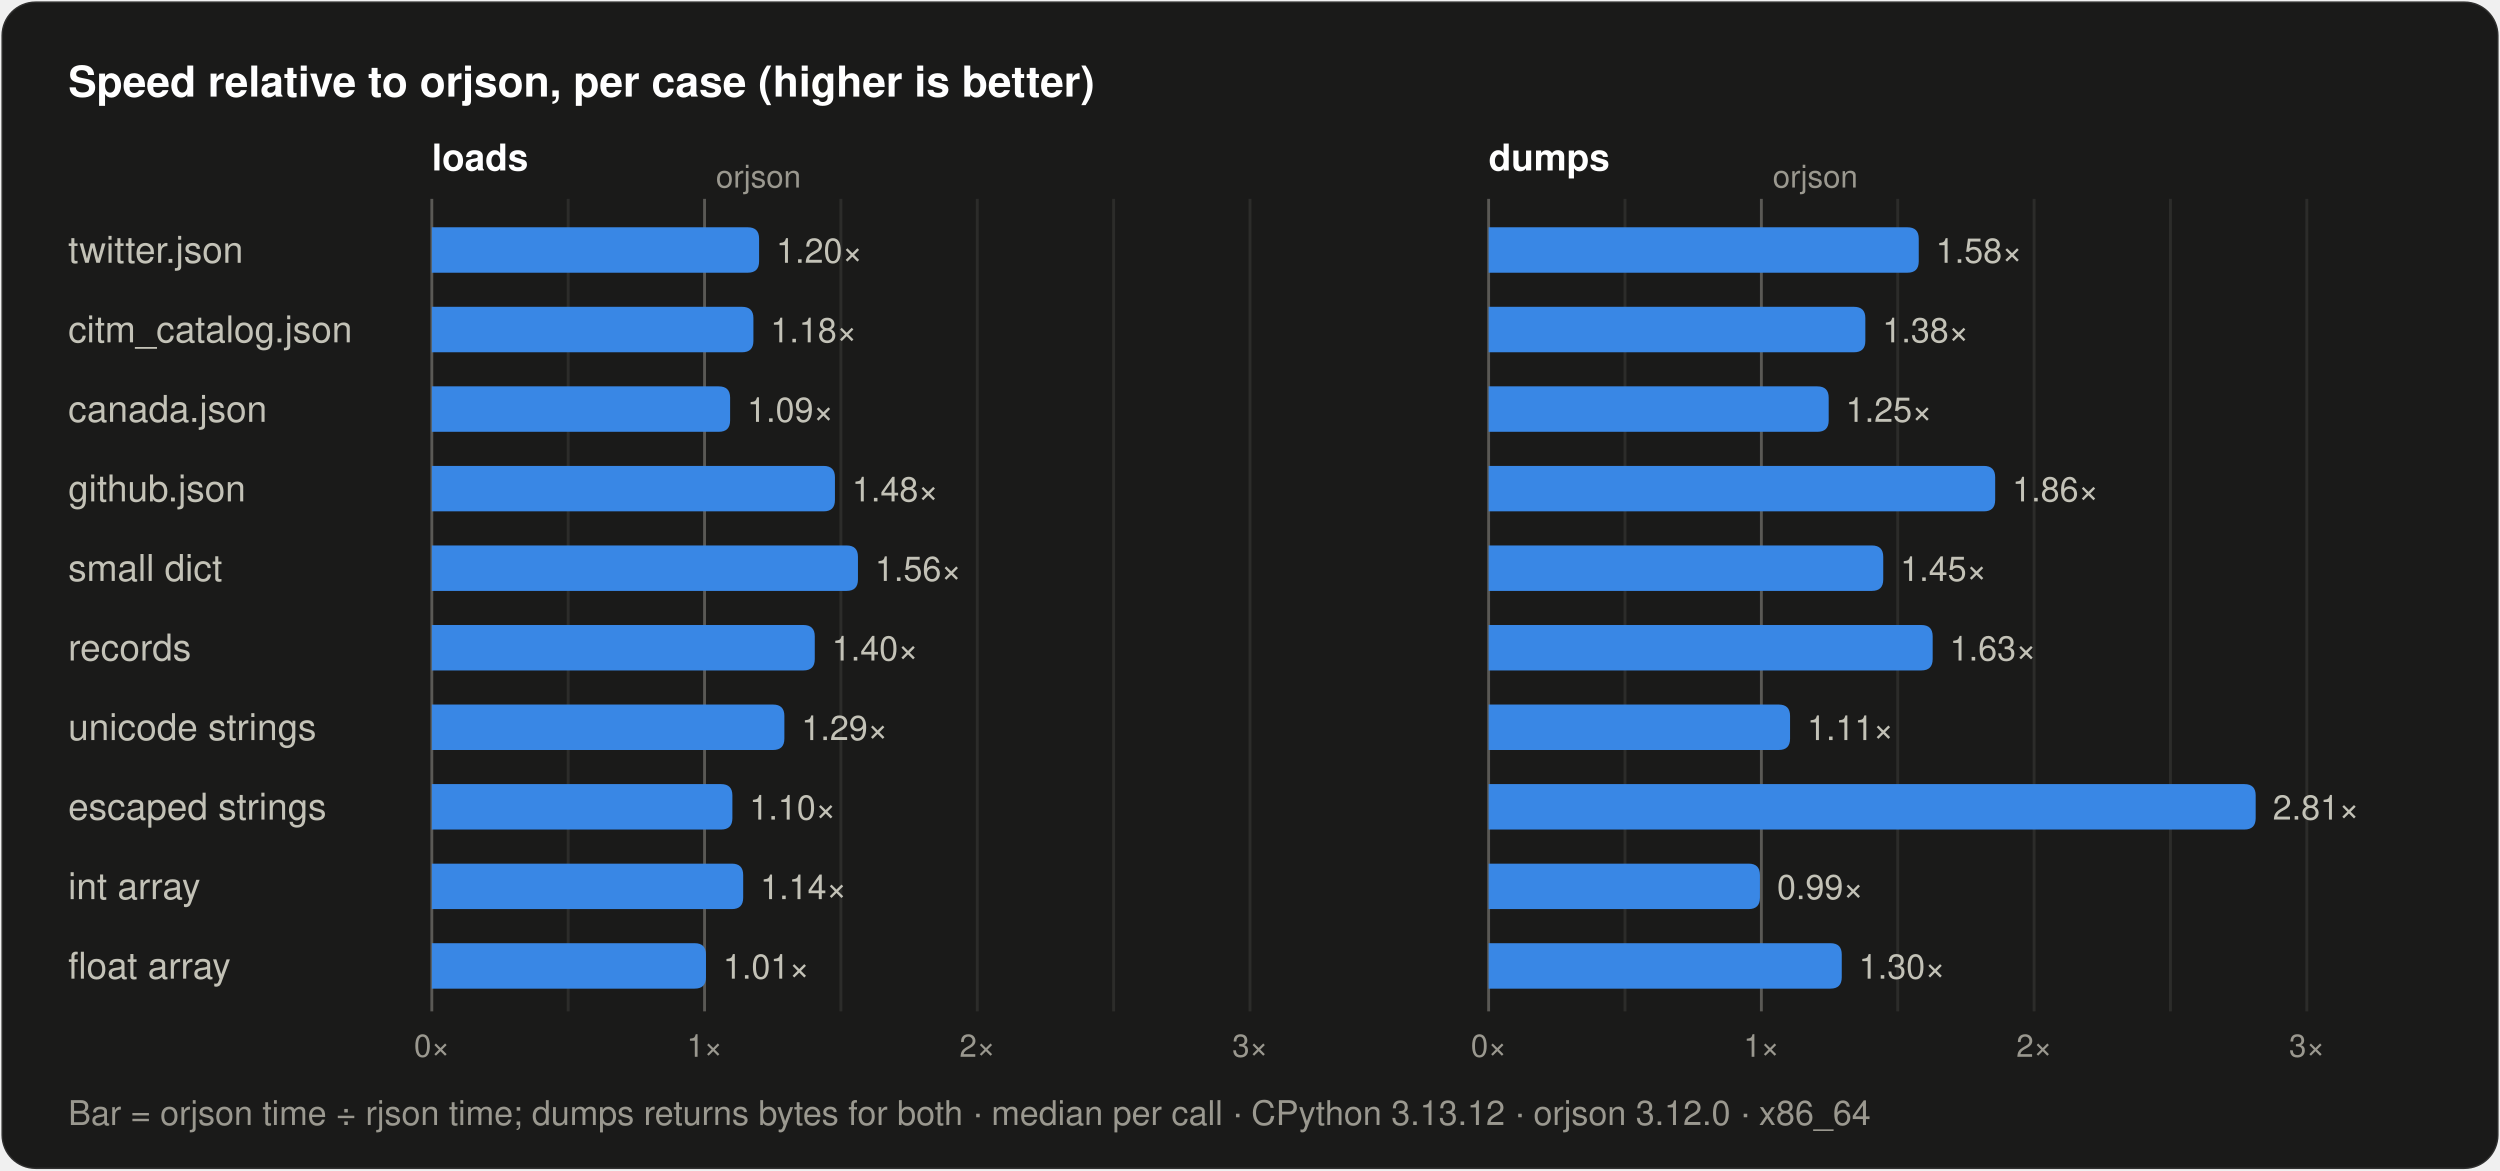
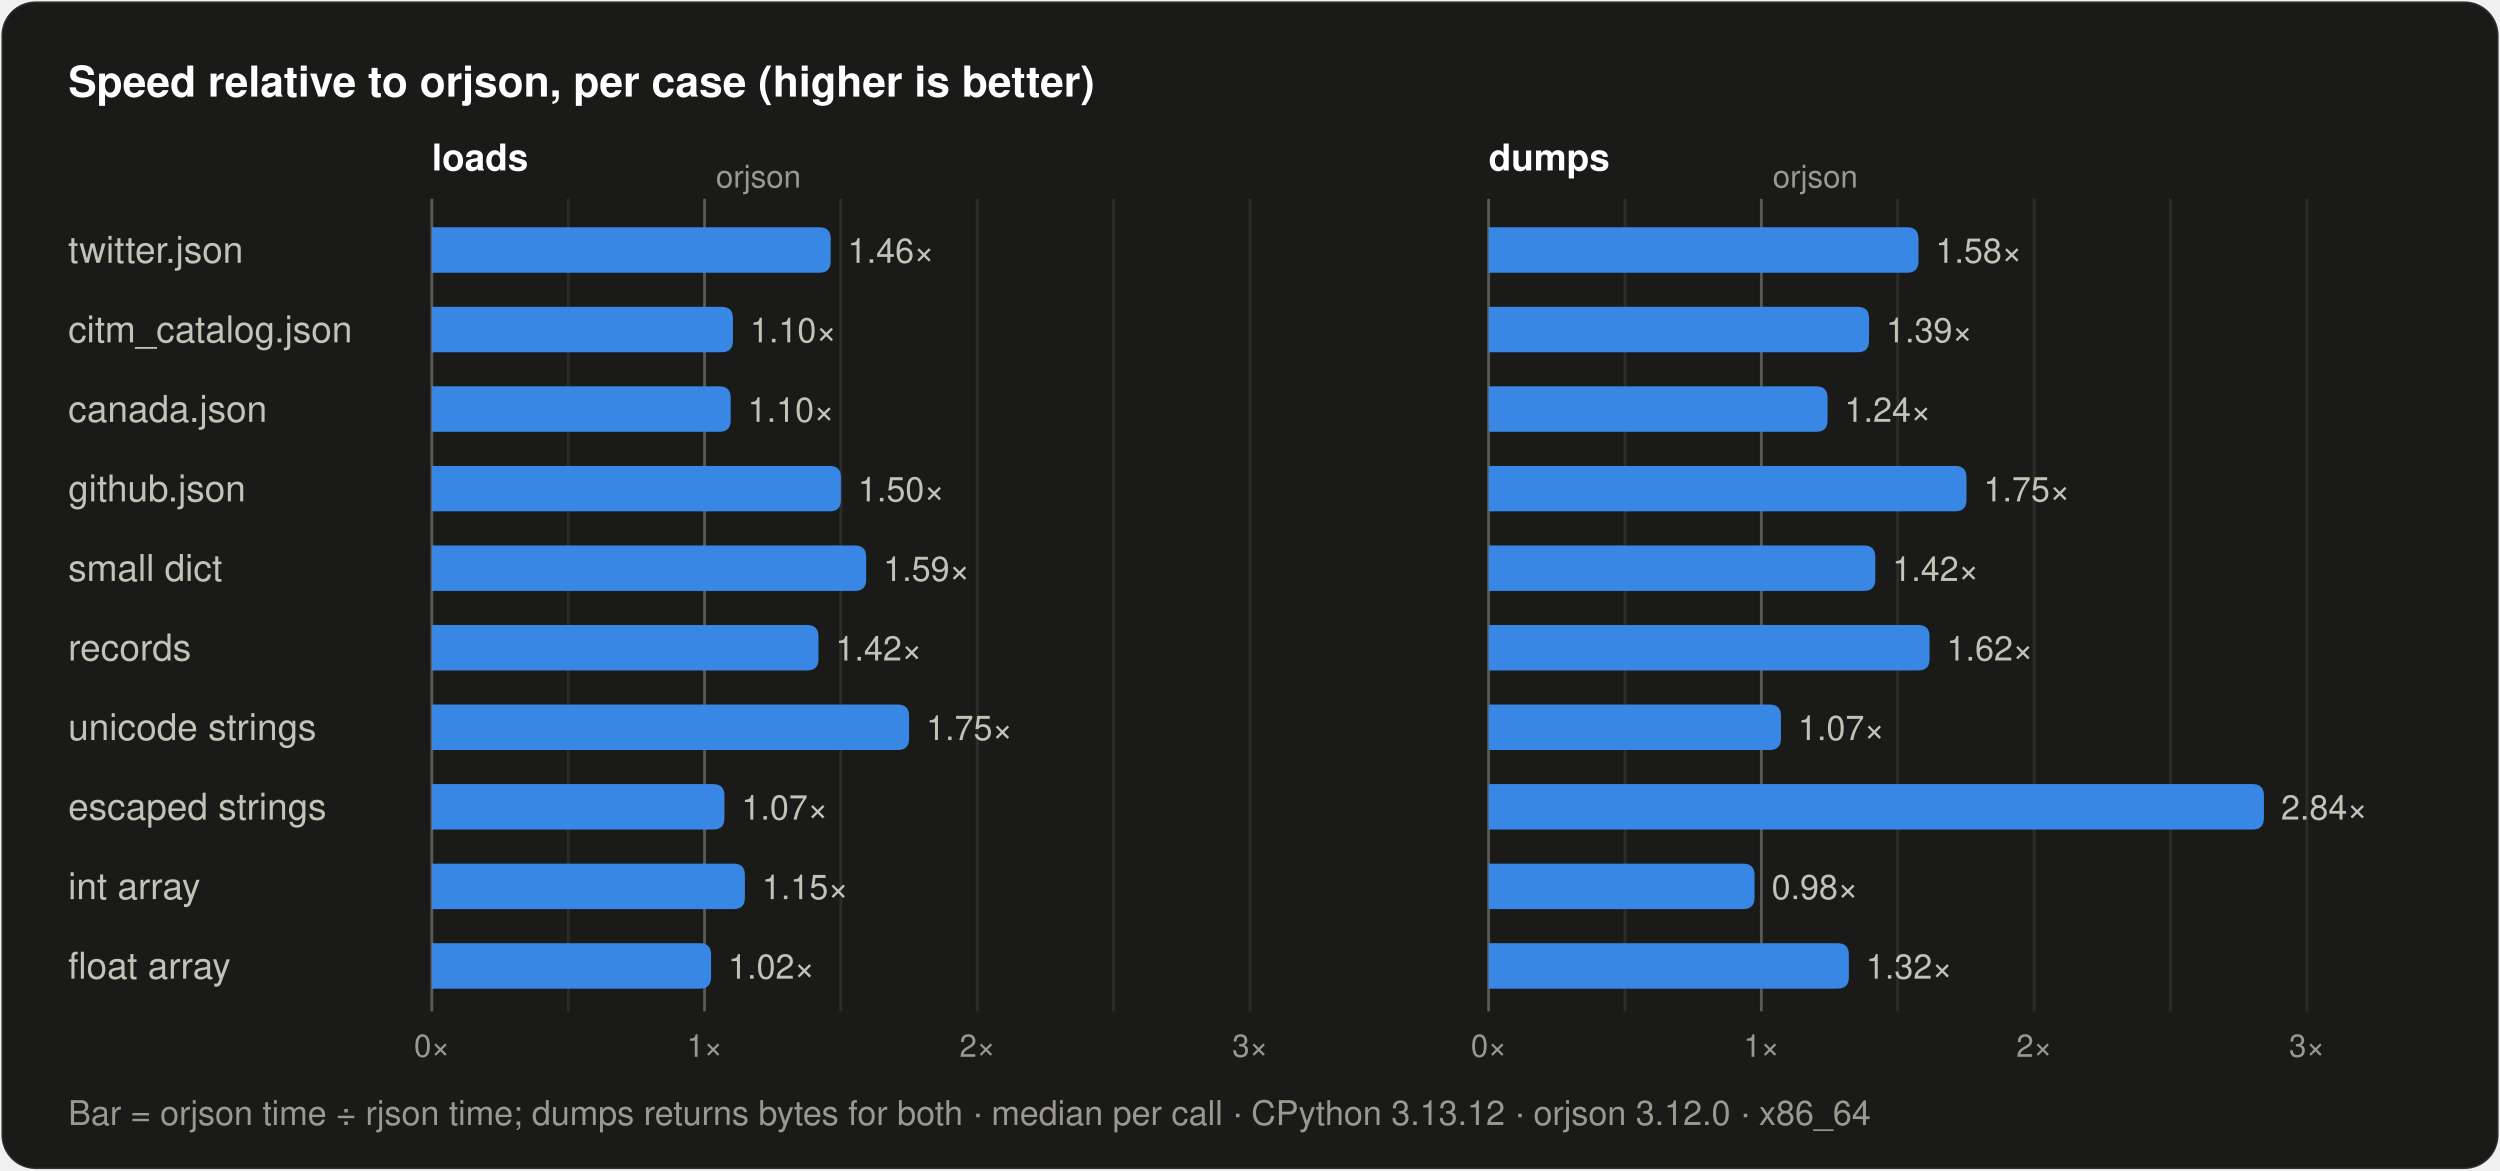
<svg xmlns="http://www.w3.org/2000/svg" width="880" height="412" viewBox="0 0 880 412" role="img" aria-label="rjson speed relative to orjson per benchmark case, loads and dumps">
  <rect x="0.5" y="0.5" width="879" height="411" rx="12" fill="#1a1a19" stroke="rgba(255,255,255,0.10)" />
  <text x="24.0" y="34.0" font-family="system-ui, -apple-system, &quot;Segoe UI&quot;, Helvetica, Arial, sans-serif" font-size="15" font-weight="600" fill="#ffffff" text-anchor="start">Speed relative to orjson, per case (higher is better)</text>
  <text x="24.0" y="92.5" font-family="system-ui, -apple-system, &quot;Segoe UI&quot;, Helvetica, Arial, sans-serif" font-size="13" font-weight="400" fill="#c3c2b7" text-anchor="start">twitter.json</text>
  <text x="24.0" y="120.5" font-family="system-ui, -apple-system, &quot;Segoe UI&quot;, Helvetica, Arial, sans-serif" font-size="13" font-weight="400" fill="#c3c2b7" text-anchor="start">citm_catalog.json</text>
  <text x="24.0" y="148.5" font-family="system-ui, -apple-system, &quot;Segoe UI&quot;, Helvetica, Arial, sans-serif" font-size="13" font-weight="400" fill="#c3c2b7" text-anchor="start">canada.json</text>
  <text x="24.0" y="176.5" font-family="system-ui, -apple-system, &quot;Segoe UI&quot;, Helvetica, Arial, sans-serif" font-size="13" font-weight="400" fill="#c3c2b7" text-anchor="start">github.json</text>
  <text x="24.0" y="204.5" font-family="system-ui, -apple-system, &quot;Segoe UI&quot;, Helvetica, Arial, sans-serif" font-size="13" font-weight="400" fill="#c3c2b7" text-anchor="start">small dict</text>
  <text x="24.0" y="232.5" font-family="system-ui, -apple-system, &quot;Segoe UI&quot;, Helvetica, Arial, sans-serif" font-size="13" font-weight="400" fill="#c3c2b7" text-anchor="start">records</text>
  <text x="24.0" y="260.5" font-family="system-ui, -apple-system, &quot;Segoe UI&quot;, Helvetica, Arial, sans-serif" font-size="13" font-weight="400" fill="#c3c2b7" text-anchor="start">unicode strings</text>
  <text x="24.0" y="288.5" font-family="system-ui, -apple-system, &quot;Segoe UI&quot;, Helvetica, Arial, sans-serif" font-size="13" font-weight="400" fill="#c3c2b7" text-anchor="start">escaped strings</text>
  <text x="24.0" y="316.5" font-family="system-ui, -apple-system, &quot;Segoe UI&quot;, Helvetica, Arial, sans-serif" font-size="13" font-weight="400" fill="#c3c2b7" text-anchor="start">int array</text>
  <text x="24.0" y="344.5" font-family="system-ui, -apple-system, &quot;Segoe UI&quot;, Helvetica, Arial, sans-serif" font-size="13" font-weight="400" fill="#c3c2b7" text-anchor="start">float array</text>
  <text x="152.0" y="60.0" font-family="system-ui, -apple-system, &quot;Segoe UI&quot;, Helvetica, Arial, sans-serif" font-size="13" font-weight="600" fill="#ffffff" text-anchor="start">loads</text>
  <line x1="152.0" y1="70" x2="152.0" y2="356" stroke="#5a5955" stroke-width="1" />
  <text x="152.0" y="372.0" font-family="system-ui, -apple-system, &quot;Segoe UI&quot;, Helvetica, Arial, sans-serif" font-size="11" font-weight="400" fill="#9a988f" text-anchor="middle" style="font-variant-numeric: tabular-nums">0×</text>
  <line x1="200.0" y1="70" x2="200.0" y2="356" stroke="#2c2c2a" stroke-width="1" />
  <line x1="248.0" y1="70" x2="248.0" y2="356" stroke="#5a5955" stroke-width="1" />
  <text x="248.0" y="372.0" font-family="system-ui, -apple-system, &quot;Segoe UI&quot;, Helvetica, Arial, sans-serif" font-size="11" font-weight="400" fill="#9a988f" text-anchor="middle" style="font-variant-numeric: tabular-nums">1×</text>
  <line x1="296.0" y1="70" x2="296.0" y2="356" stroke="#2c2c2a" stroke-width="1" />
  <line x1="344.0" y1="70" x2="344.0" y2="356" stroke="#2c2c2a" stroke-width="1" />
  <text x="344.0" y="372.0" font-family="system-ui, -apple-system, &quot;Segoe UI&quot;, Helvetica, Arial, sans-serif" font-size="11" font-weight="400" fill="#9a988f" text-anchor="middle" style="font-variant-numeric: tabular-nums">2×</text>
  <line x1="392.0" y1="70" x2="392.0" y2="356" stroke="#2c2c2a" stroke-width="1" />
  <line x1="440.0" y1="70" x2="440.0" y2="356" stroke="#2c2c2a" stroke-width="1" />
  <text x="440.0" y="372.0" font-family="system-ui, -apple-system, &quot;Segoe UI&quot;, Helvetica, Arial, sans-serif" font-size="11" font-weight="400" fill="#9a988f" text-anchor="middle" style="font-variant-numeric: tabular-nums">3×</text>
  <text x="252.0" y="66.0" font-family="system-ui, -apple-system, &quot;Segoe UI&quot;, Helvetica, Arial, sans-serif" font-size="11" font-weight="400" fill="#9a988f" text-anchor="start">orjson</text>
-   <path d="M152.0,80.0 H263.2 Q267.2,80.0 267.2,84.0 V92.0 Q267.2,96.0 263.2,96.0 H152.0 Z" fill="#3987e5" />
-   <text x="273.2" y="92.5" font-family="system-ui, -apple-system, &quot;Segoe UI&quot;, Helvetica, Arial, sans-serif" font-size="12" font-weight="400" fill="#c3c2b7" text-anchor="start" style="font-variant-numeric: tabular-nums">1.20×</text>
-   <path d="M152.0,108.0 H261.2 Q265.2,108.0 265.2,112.0 V120.0 Q265.2,124.0 261.2,124.0 H152.0 Z" fill="#3987e5" />
-   <text x="271.2" y="120.5" font-family="system-ui, -apple-system, &quot;Segoe UI&quot;, Helvetica, Arial, sans-serif" font-size="12" font-weight="400" fill="#c3c2b7" text-anchor="start" style="font-variant-numeric: tabular-nums">1.18×</text>
-   <path d="M152.0,136.0 H253.0 Q257.0,136.0 257.0,140.0 V148.0 Q257.0,152.0 253.0,152.0 H152.0 Z" fill="#3987e5" />
-   <text x="263.0" y="148.5" font-family="system-ui, -apple-system, &quot;Segoe UI&quot;, Helvetica, Arial, sans-serif" font-size="12" font-weight="400" fill="#c3c2b7" text-anchor="start" style="font-variant-numeric: tabular-nums">1.09×</text>
-   <path d="M152.0,164.0 H289.9 Q293.9,164.0 293.9,168.0 V176.0 Q293.9,180.0 289.9,180.0 H152.0 Z" fill="#3987e5" />
-   <text x="299.9" y="176.5" font-family="system-ui, -apple-system, &quot;Segoe UI&quot;, Helvetica, Arial, sans-serif" font-size="12" font-weight="400" fill="#c3c2b7" text-anchor="start" style="font-variant-numeric: tabular-nums">1.48×</text>
-   <path d="M152.0,192.0 H298.0 Q302.0,192.0 302.0,196.0 V204.0 Q302.0,208.0 298.0,208.0 H152.0 Z" fill="#3987e5" />
-   <text x="308.0" y="204.5" font-family="system-ui, -apple-system, &quot;Segoe UI&quot;, Helvetica, Arial, sans-serif" font-size="12" font-weight="400" fill="#c3c2b7" text-anchor="start" style="font-variant-numeric: tabular-nums">1.56×</text>
-   <path d="M152.0,220.0 H282.8 Q286.8,220.0 286.8,224.0 V232.0 Q286.8,236.0 282.8,236.0 H152.0 Z" fill="#3987e5" />
-   <text x="292.8" y="232.5" font-family="system-ui, -apple-system, &quot;Segoe UI&quot;, Helvetica, Arial, sans-serif" font-size="12" font-weight="400" fill="#c3c2b7" text-anchor="start" style="font-variant-numeric: tabular-nums">1.40×</text>
-   <path d="M152.0,248.0 H272.1 Q276.1,248.0 276.1,252.0 V260.0 Q276.1,264.0 272.1,264.0 H152.0 Z" fill="#3987e5" />
-   <text x="282.1" y="260.5" font-family="system-ui, -apple-system, &quot;Segoe UI&quot;, Helvetica, Arial, sans-serif" font-size="12" font-weight="400" fill="#c3c2b7" text-anchor="start" style="font-variant-numeric: tabular-nums">1.29×</text>
-   <path d="M152.0,276.0 H253.8 Q257.8,276.0 257.8,280.0 V288.0 Q257.8,292.0 253.8,292.0 H152.0 Z" fill="#3987e5" />
-   <text x="263.8" y="288.5" font-family="system-ui, -apple-system, &quot;Segoe UI&quot;, Helvetica, Arial, sans-serif" font-size="12" font-weight="400" fill="#c3c2b7" text-anchor="start" style="font-variant-numeric: tabular-nums">1.10×</text>
-   <path d="M152.0,304.0 H257.6 Q261.6,304.0 261.6,308.0 V316.0 Q261.6,320.0 257.6,320.0 H152.0 Z" fill="#3987e5" />
-   <text x="267.6" y="316.5" font-family="system-ui, -apple-system, &quot;Segoe UI&quot;, Helvetica, Arial, sans-serif" font-size="12" font-weight="400" fill="#c3c2b7" text-anchor="start" style="font-variant-numeric: tabular-nums">1.14×</text>
-   <path d="M152.0,332.0 H244.5 Q248.5,332.0 248.5,336.0 V344.0 Q248.5,348.0 244.5,348.0 H152.0 Z" fill="#3987e5" />
-   <text x="254.5" y="344.5" font-family="system-ui, -apple-system, &quot;Segoe UI&quot;, Helvetica, Arial, sans-serif" font-size="12" font-weight="400" fill="#c3c2b7" text-anchor="start" style="font-variant-numeric: tabular-nums">1.01×</text>
+   <path d="M152.0,80.0 H288.4 Q292.4,80.0 292.4,84.0 V92.0 Q292.4,96.0 288.4,96.0 H152.0 Z" fill="#3987e5" />
+   <text x="298.4" y="92.5" font-family="system-ui, -apple-system, &quot;Segoe UI&quot;, Helvetica, Arial, sans-serif" font-size="12" font-weight="400" fill="#c3c2b7" text-anchor="start" style="font-variant-numeric: tabular-nums">1.46×</text>
+   <path d="M152.0,108.0 H254.0 Q258.0,108.0 258.0,112.0 V120.0 Q258.0,124.0 254.0,124.0 H152.0 Z" fill="#3987e5" />
+   <text x="264.0" y="120.5" font-family="system-ui, -apple-system, &quot;Segoe UI&quot;, Helvetica, Arial, sans-serif" font-size="12" font-weight="400" fill="#c3c2b7" text-anchor="start" style="font-variant-numeric: tabular-nums">1.10×</text>
+   <path d="M152.0,136.0 H253.2 Q257.2,136.0 257.2,140.0 V148.0 Q257.2,152.0 253.2,152.0 H152.0 Z" fill="#3987e5" />
+   <text x="263.2" y="148.5" font-family="system-ui, -apple-system, &quot;Segoe UI&quot;, Helvetica, Arial, sans-serif" font-size="12" font-weight="400" fill="#c3c2b7" text-anchor="start" style="font-variant-numeric: tabular-nums">1.10×</text>
+   <path d="M152.0,164.0 H292.0 Q296.0,164.0 296.0,168.0 V176.0 Q296.0,180.0 292.0,180.0 H152.0 Z" fill="#3987e5" />
+   <text x="302.0" y="176.5" font-family="system-ui, -apple-system, &quot;Segoe UI&quot;, Helvetica, Arial, sans-serif" font-size="12" font-weight="400" fill="#c3c2b7" text-anchor="start" style="font-variant-numeric: tabular-nums">1.50×</text>
+   <path d="M152.0,192.0 H300.9 Q304.9,192.0 304.9,196.0 V204.0 Q304.9,208.0 300.9,208.0 H152.0 Z" fill="#3987e5" />
+   <text x="310.9" y="204.5" font-family="system-ui, -apple-system, &quot;Segoe UI&quot;, Helvetica, Arial, sans-serif" font-size="12" font-weight="400" fill="#c3c2b7" text-anchor="start" style="font-variant-numeric: tabular-nums">1.59×</text>
+   <path d="M152.0,220.0 H284.1 Q288.1,220.0 288.1,224.0 V232.0 Q288.1,236.0 284.1,236.0 H152.0 Z" fill="#3987e5" />
+   <text x="294.1" y="232.5" font-family="system-ui, -apple-system, &quot;Segoe UI&quot;, Helvetica, Arial, sans-serif" font-size="12" font-weight="400" fill="#c3c2b7" text-anchor="start" style="font-variant-numeric: tabular-nums">1.42×</text>
+   <path d="M152.0,248.0 H316.0 Q320.0,248.0 320.0,252.0 V260.0 Q320.0,264.0 316.0,264.0 H152.0 Z" fill="#3987e5" />
+   <text x="326.0" y="260.5" font-family="system-ui, -apple-system, &quot;Segoe UI&quot;, Helvetica, Arial, sans-serif" font-size="12" font-weight="400" fill="#c3c2b7" text-anchor="start" style="font-variant-numeric: tabular-nums">1.75×</text>
+   <path d="M152.0,276.0 H251.0 Q255.0,276.0 255.0,280.0 V288.0 Q255.0,292.0 251.0,292.0 H152.0 Z" fill="#3987e5" />
+   <text x="261.0" y="288.5" font-family="system-ui, -apple-system, &quot;Segoe UI&quot;, Helvetica, Arial, sans-serif" font-size="12" font-weight="400" fill="#c3c2b7" text-anchor="start" style="font-variant-numeric: tabular-nums">1.07×</text>
+   <path d="M152.0,304.0 H258.2 Q262.2,304.0 262.2,308.0 V316.0 Q262.2,320.0 258.2,320.0 H152.0 Z" fill="#3987e5" />
+   <text x="268.2" y="316.5" font-family="system-ui, -apple-system, &quot;Segoe UI&quot;, Helvetica, Arial, sans-serif" font-size="12" font-weight="400" fill="#c3c2b7" text-anchor="start" style="font-variant-numeric: tabular-nums">1.15×</text>
+   <path d="M152.0,332.0 H246.3 Q250.3,332.0 250.3,336.0 V344.0 Q250.3,348.0 246.3,348.0 H152.0 Z" fill="#3987e5" />
+   <text x="256.3" y="344.5" font-family="system-ui, -apple-system, &quot;Segoe UI&quot;, Helvetica, Arial, sans-serif" font-size="12" font-weight="400" fill="#c3c2b7" text-anchor="start" style="font-variant-numeric: tabular-nums">1.02×</text>
  <text x="524.0" y="60.0" font-family="system-ui, -apple-system, &quot;Segoe UI&quot;, Helvetica, Arial, sans-serif" font-size="13" font-weight="600" fill="#ffffff" text-anchor="start">dumps</text>
  <line x1="524.0" y1="70" x2="524.0" y2="356" stroke="#5a5955" stroke-width="1" />
  <text x="524.0" y="372.0" font-family="system-ui, -apple-system, &quot;Segoe UI&quot;, Helvetica, Arial, sans-serif" font-size="11" font-weight="400" fill="#9a988f" text-anchor="middle" style="font-variant-numeric: tabular-nums">0×</text>
  <line x1="572.0" y1="70" x2="572.0" y2="356" stroke="#2c2c2a" stroke-width="1" />
  <line x1="620.0" y1="70" x2="620.0" y2="356" stroke="#5a5955" stroke-width="1" />
  <text x="620.0" y="372.0" font-family="system-ui, -apple-system, &quot;Segoe UI&quot;, Helvetica, Arial, sans-serif" font-size="11" font-weight="400" fill="#9a988f" text-anchor="middle" style="font-variant-numeric: tabular-nums">1×</text>
  <line x1="668.0" y1="70" x2="668.0" y2="356" stroke="#2c2c2a" stroke-width="1" />
  <line x1="716.0" y1="70" x2="716.0" y2="356" stroke="#2c2c2a" stroke-width="1" />
  <text x="716.0" y="372.0" font-family="system-ui, -apple-system, &quot;Segoe UI&quot;, Helvetica, Arial, sans-serif" font-size="11" font-weight="400" fill="#9a988f" text-anchor="middle" style="font-variant-numeric: tabular-nums">2×</text>
  <line x1="764.0" y1="70" x2="764.0" y2="356" stroke="#2c2c2a" stroke-width="1" />
  <line x1="812.0" y1="70" x2="812.0" y2="356" stroke="#2c2c2a" stroke-width="1" />
  <text x="812.0" y="372.0" font-family="system-ui, -apple-system, &quot;Segoe UI&quot;, Helvetica, Arial, sans-serif" font-size="11" font-weight="400" fill="#9a988f" text-anchor="middle" style="font-variant-numeric: tabular-nums">3×</text>
  <text x="624.0" y="66.0" font-family="system-ui, -apple-system, &quot;Segoe UI&quot;, Helvetica, Arial, sans-serif" font-size="11" font-weight="400" fill="#9a988f" text-anchor="start">orjson</text>
-   <path d="M524.0,80.0 H671.4 Q675.4,80.0 675.4,84.0 V92.0 Q675.4,96.0 671.4,96.0 H524.0 Z" fill="#3987e5" />
-   <text x="681.4" y="92.5" font-family="system-ui, -apple-system, &quot;Segoe UI&quot;, Helvetica, Arial, sans-serif" font-size="12" font-weight="400" fill="#c3c2b7" text-anchor="start" style="font-variant-numeric: tabular-nums">1.58×</text>
-   <path d="M524.0,108.0 H652.6 Q656.6,108.0 656.6,112.0 V120.0 Q656.6,124.0 652.6,124.0 H524.0 Z" fill="#3987e5" />
-   <text x="662.6" y="120.5" font-family="system-ui, -apple-system, &quot;Segoe UI&quot;, Helvetica, Arial, sans-serif" font-size="12" font-weight="400" fill="#c3c2b7" text-anchor="start" style="font-variant-numeric: tabular-nums">1.38×</text>
-   <path d="M524.0,136.0 H639.7 Q643.7,136.0 643.7,140.0 V148.0 Q643.7,152.0 639.7,152.0 H524.0 Z" fill="#3987e5" />
-   <text x="649.7" y="148.5" font-family="system-ui, -apple-system, &quot;Segoe UI&quot;, Helvetica, Arial, sans-serif" font-size="12" font-weight="400" fill="#c3c2b7" text-anchor="start" style="font-variant-numeric: tabular-nums">1.25×</text>
-   <path d="M524.0,164.0 H698.3 Q702.3,164.0 702.3,168.0 V176.0 Q702.3,180.0 698.3,180.0 H524.0 Z" fill="#3987e5" />
-   <text x="708.3" y="176.5" font-family="system-ui, -apple-system, &quot;Segoe UI&quot;, Helvetica, Arial, sans-serif" font-size="12" font-weight="400" fill="#c3c2b7" text-anchor="start" style="font-variant-numeric: tabular-nums">1.86×</text>
-   <path d="M524.0,192.0 H658.9 Q662.9,192.0 662.9,196.0 V204.0 Q662.9,208.0 658.9,208.0 H524.0 Z" fill="#3987e5" />
-   <text x="668.9" y="204.5" font-family="system-ui, -apple-system, &quot;Segoe UI&quot;, Helvetica, Arial, sans-serif" font-size="12" font-weight="400" fill="#c3c2b7" text-anchor="start" style="font-variant-numeric: tabular-nums">1.45×</text>
-   <path d="M524.0,220.0 H676.3 Q680.3,220.0 680.3,224.0 V232.0 Q680.3,236.0 676.3,236.0 H524.0 Z" fill="#3987e5" />
-   <text x="686.3" y="232.5" font-family="system-ui, -apple-system, &quot;Segoe UI&quot;, Helvetica, Arial, sans-serif" font-size="12" font-weight="400" fill="#c3c2b7" text-anchor="start" style="font-variant-numeric: tabular-nums">1.63×</text>
-   <path d="M524.0,248.0 H626.1 Q630.1,248.0 630.1,252.0 V260.0 Q630.1,264.0 626.1,264.0 H524.0 Z" fill="#3987e5" />
-   <text x="636.1" y="260.5" font-family="system-ui, -apple-system, &quot;Segoe UI&quot;, Helvetica, Arial, sans-serif" font-size="12" font-weight="400" fill="#c3c2b7" text-anchor="start" style="font-variant-numeric: tabular-nums">1.11×</text>
-   <path d="M524.0,276.0 H790.0 Q794.0,276.0 794.0,280.0 V288.0 Q794.0,292.0 790.0,292.0 H524.0 Z" fill="#3987e5" />
-   <text x="800.0" y="288.5" font-family="system-ui, -apple-system, &quot;Segoe UI&quot;, Helvetica, Arial, sans-serif" font-size="12" font-weight="400" fill="#c3c2b7" text-anchor="start" style="font-variant-numeric: tabular-nums">2.81×</text>
-   <path d="M524.0,304.0 H615.5 Q619.5,304.0 619.5,308.0 V316.0 Q619.5,320.0 615.5,320.0 H524.0 Z" fill="#3987e5" />
-   <text x="625.5" y="316.5" font-family="system-ui, -apple-system, &quot;Segoe UI&quot;, Helvetica, Arial, sans-serif" font-size="12" font-weight="400" fill="#c3c2b7" text-anchor="start" style="font-variant-numeric: tabular-nums">0.99×</text>
-   <path d="M524.0,332.0 H644.3 Q648.3,332.0 648.3,336.0 V344.0 Q648.3,348.0 644.3,348.0 H524.0 Z" fill="#3987e5" />
-   <text x="654.3" y="344.5" font-family="system-ui, -apple-system, &quot;Segoe UI&quot;, Helvetica, Arial, sans-serif" font-size="12" font-weight="400" fill="#c3c2b7" text-anchor="start" style="font-variant-numeric: tabular-nums">1.30×</text>
+   <path d="M524.0,80.0 H671.3 Q675.3,80.0 675.3,84.0 V92.0 Q675.3,96.0 671.3,96.0 H524.0 Z" fill="#3987e5" />
+   <text x="681.3" y="92.5" font-family="system-ui, -apple-system, &quot;Segoe UI&quot;, Helvetica, Arial, sans-serif" font-size="12" font-weight="400" fill="#c3c2b7" text-anchor="start" style="font-variant-numeric: tabular-nums">1.58×</text>
+   <path d="M524.0,108.0 H653.9 Q657.9,108.0 657.9,112.0 V120.0 Q657.9,124.0 653.9,124.0 H524.0 Z" fill="#3987e5" />
+   <text x="663.9" y="120.5" font-family="system-ui, -apple-system, &quot;Segoe UI&quot;, Helvetica, Arial, sans-serif" font-size="12" font-weight="400" fill="#c3c2b7" text-anchor="start" style="font-variant-numeric: tabular-nums">1.39×</text>
+   <path d="M524.0,136.0 H639.3 Q643.3,136.0 643.3,140.0 V148.0 Q643.3,152.0 639.3,152.0 H524.0 Z" fill="#3987e5" />
+   <text x="649.3" y="148.5" font-family="system-ui, -apple-system, &quot;Segoe UI&quot;, Helvetica, Arial, sans-serif" font-size="12" font-weight="400" fill="#c3c2b7" text-anchor="start" style="font-variant-numeric: tabular-nums">1.24×</text>
+   <path d="M524.0,164.0 H688.2 Q692.2,164.0 692.2,168.0 V176.0 Q692.2,180.0 688.2,180.0 H524.0 Z" fill="#3987e5" />
+   <text x="698.2" y="176.5" font-family="system-ui, -apple-system, &quot;Segoe UI&quot;, Helvetica, Arial, sans-serif" font-size="12" font-weight="400" fill="#c3c2b7" text-anchor="start" style="font-variant-numeric: tabular-nums">1.75×</text>
+   <path d="M524.0,192.0 H656.1 Q660.1,192.0 660.1,196.0 V204.0 Q660.1,208.0 656.1,208.0 H524.0 Z" fill="#3987e5" />
+   <text x="666.1" y="204.5" font-family="system-ui, -apple-system, &quot;Segoe UI&quot;, Helvetica, Arial, sans-serif" font-size="12" font-weight="400" fill="#c3c2b7" text-anchor="start" style="font-variant-numeric: tabular-nums">1.42×</text>
+   <path d="M524.0,220.0 H675.2 Q679.2,220.0 679.2,224.0 V232.0 Q679.2,236.0 675.2,236.0 H524.0 Z" fill="#3987e5" />
+   <text x="685.2" y="232.5" font-family="system-ui, -apple-system, &quot;Segoe UI&quot;, Helvetica, Arial, sans-serif" font-size="12" font-weight="400" fill="#c3c2b7" text-anchor="start" style="font-variant-numeric: tabular-nums">1.62×</text>
+   <path d="M524.0,248.0 H622.9 Q626.9,248.0 626.9,252.0 V260.0 Q626.9,264.0 622.9,264.0 H524.0 Z" fill="#3987e5" />
+   <text x="632.9" y="260.5" font-family="system-ui, -apple-system, &quot;Segoe UI&quot;, Helvetica, Arial, sans-serif" font-size="12" font-weight="400" fill="#c3c2b7" text-anchor="start" style="font-variant-numeric: tabular-nums">1.07×</text>
+   <path d="M524.0,276.0 H792.9 Q796.9,276.0 796.9,280.0 V288.0 Q796.9,292.0 792.9,292.0 H524.0 Z" fill="#3987e5" />
+   <text x="802.9" y="288.5" font-family="system-ui, -apple-system, &quot;Segoe UI&quot;, Helvetica, Arial, sans-serif" font-size="12" font-weight="400" fill="#c3c2b7" text-anchor="start" style="font-variant-numeric: tabular-nums">2.84×</text>
+   <path d="M524.0,304.0 H613.6 Q617.6,304.0 617.6,308.0 V316.0 Q617.6,320.0 613.6,320.0 H524.0 Z" fill="#3987e5" />
+   <text x="623.6" y="316.5" font-family="system-ui, -apple-system, &quot;Segoe UI&quot;, Helvetica, Arial, sans-serif" font-size="12" font-weight="400" fill="#c3c2b7" text-anchor="start" style="font-variant-numeric: tabular-nums">0.98×</text>
+   <path d="M524.0,332.0 H646.8 Q650.8,332.0 650.8,336.0 V344.0 Q650.8,348.0 646.8,348.0 H524.0 Z" fill="#3987e5" />
+   <text x="656.8" y="344.5" font-family="system-ui, -apple-system, &quot;Segoe UI&quot;, Helvetica, Arial, sans-serif" font-size="12" font-weight="400" fill="#c3c2b7" text-anchor="start" style="font-variant-numeric: tabular-nums">1.32×</text>
  <text x="24.0" y="396.0" font-family="system-ui, -apple-system, &quot;Segoe UI&quot;, Helvetica, Arial, sans-serif" font-size="12" font-weight="400" fill="#9a988f" text-anchor="start">Bar = orjson time ÷ rjson time; dumps returns bytes for both · median per call · CPython 3.13.12 · orjson 3.12.0 · x86_64</text>
</svg>
